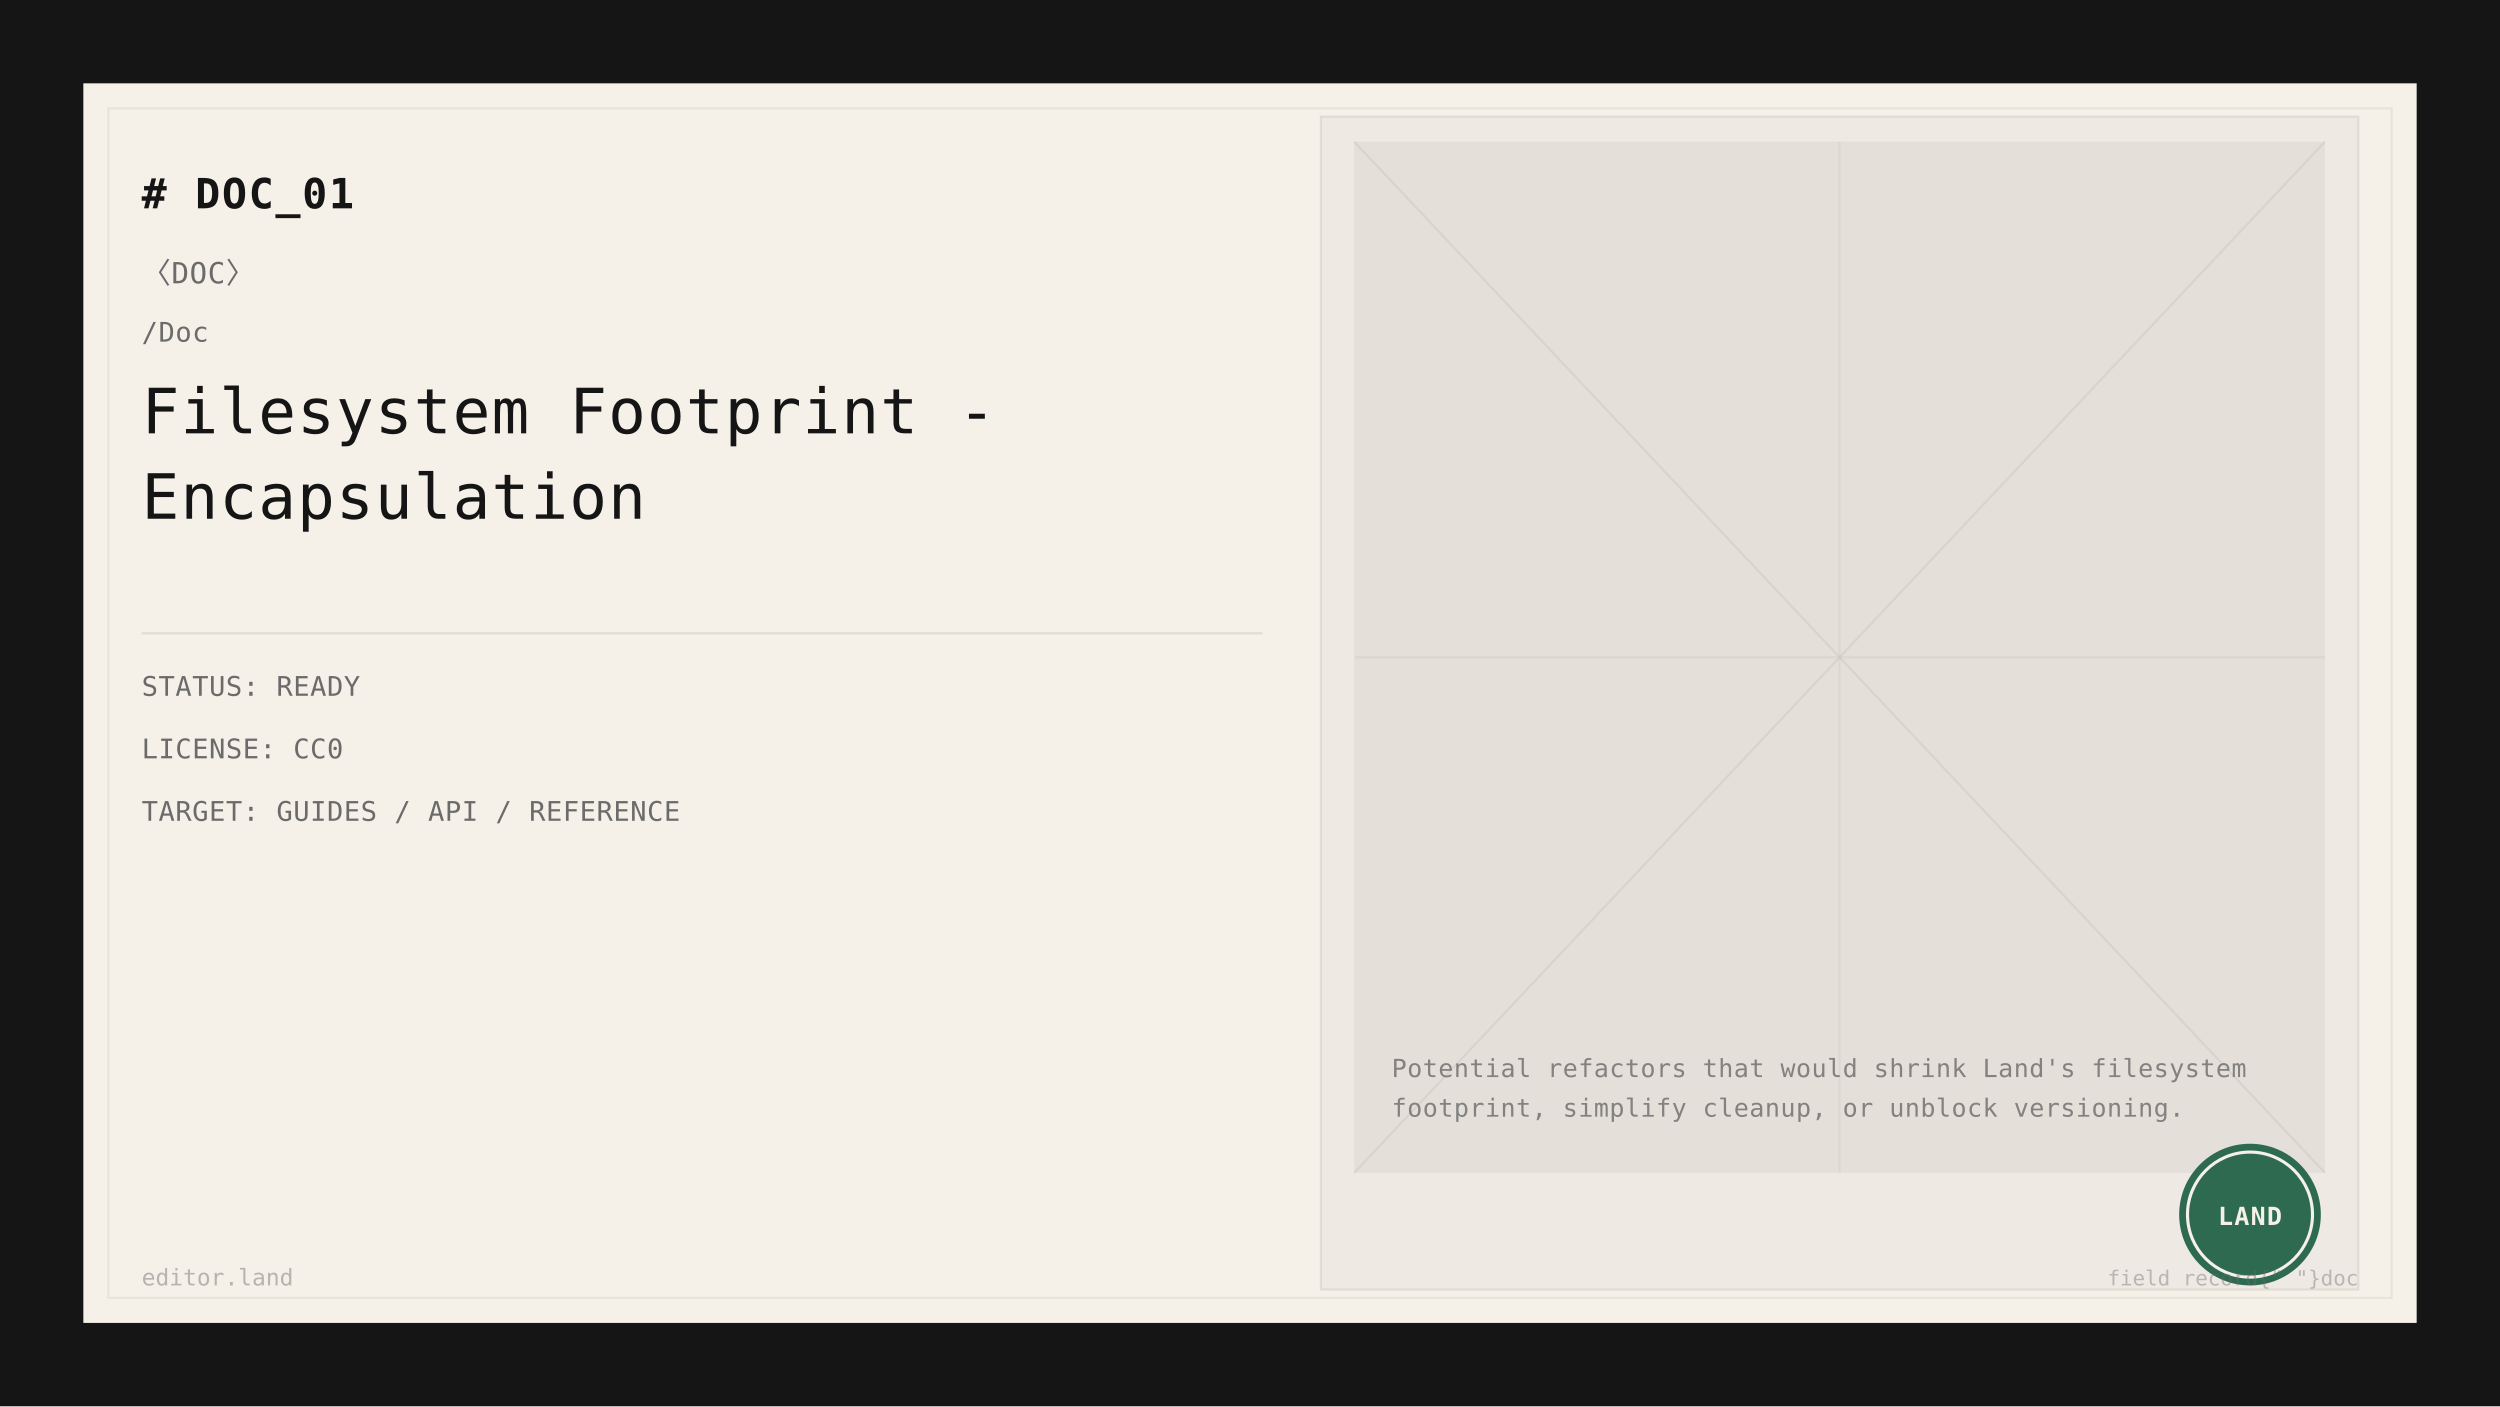
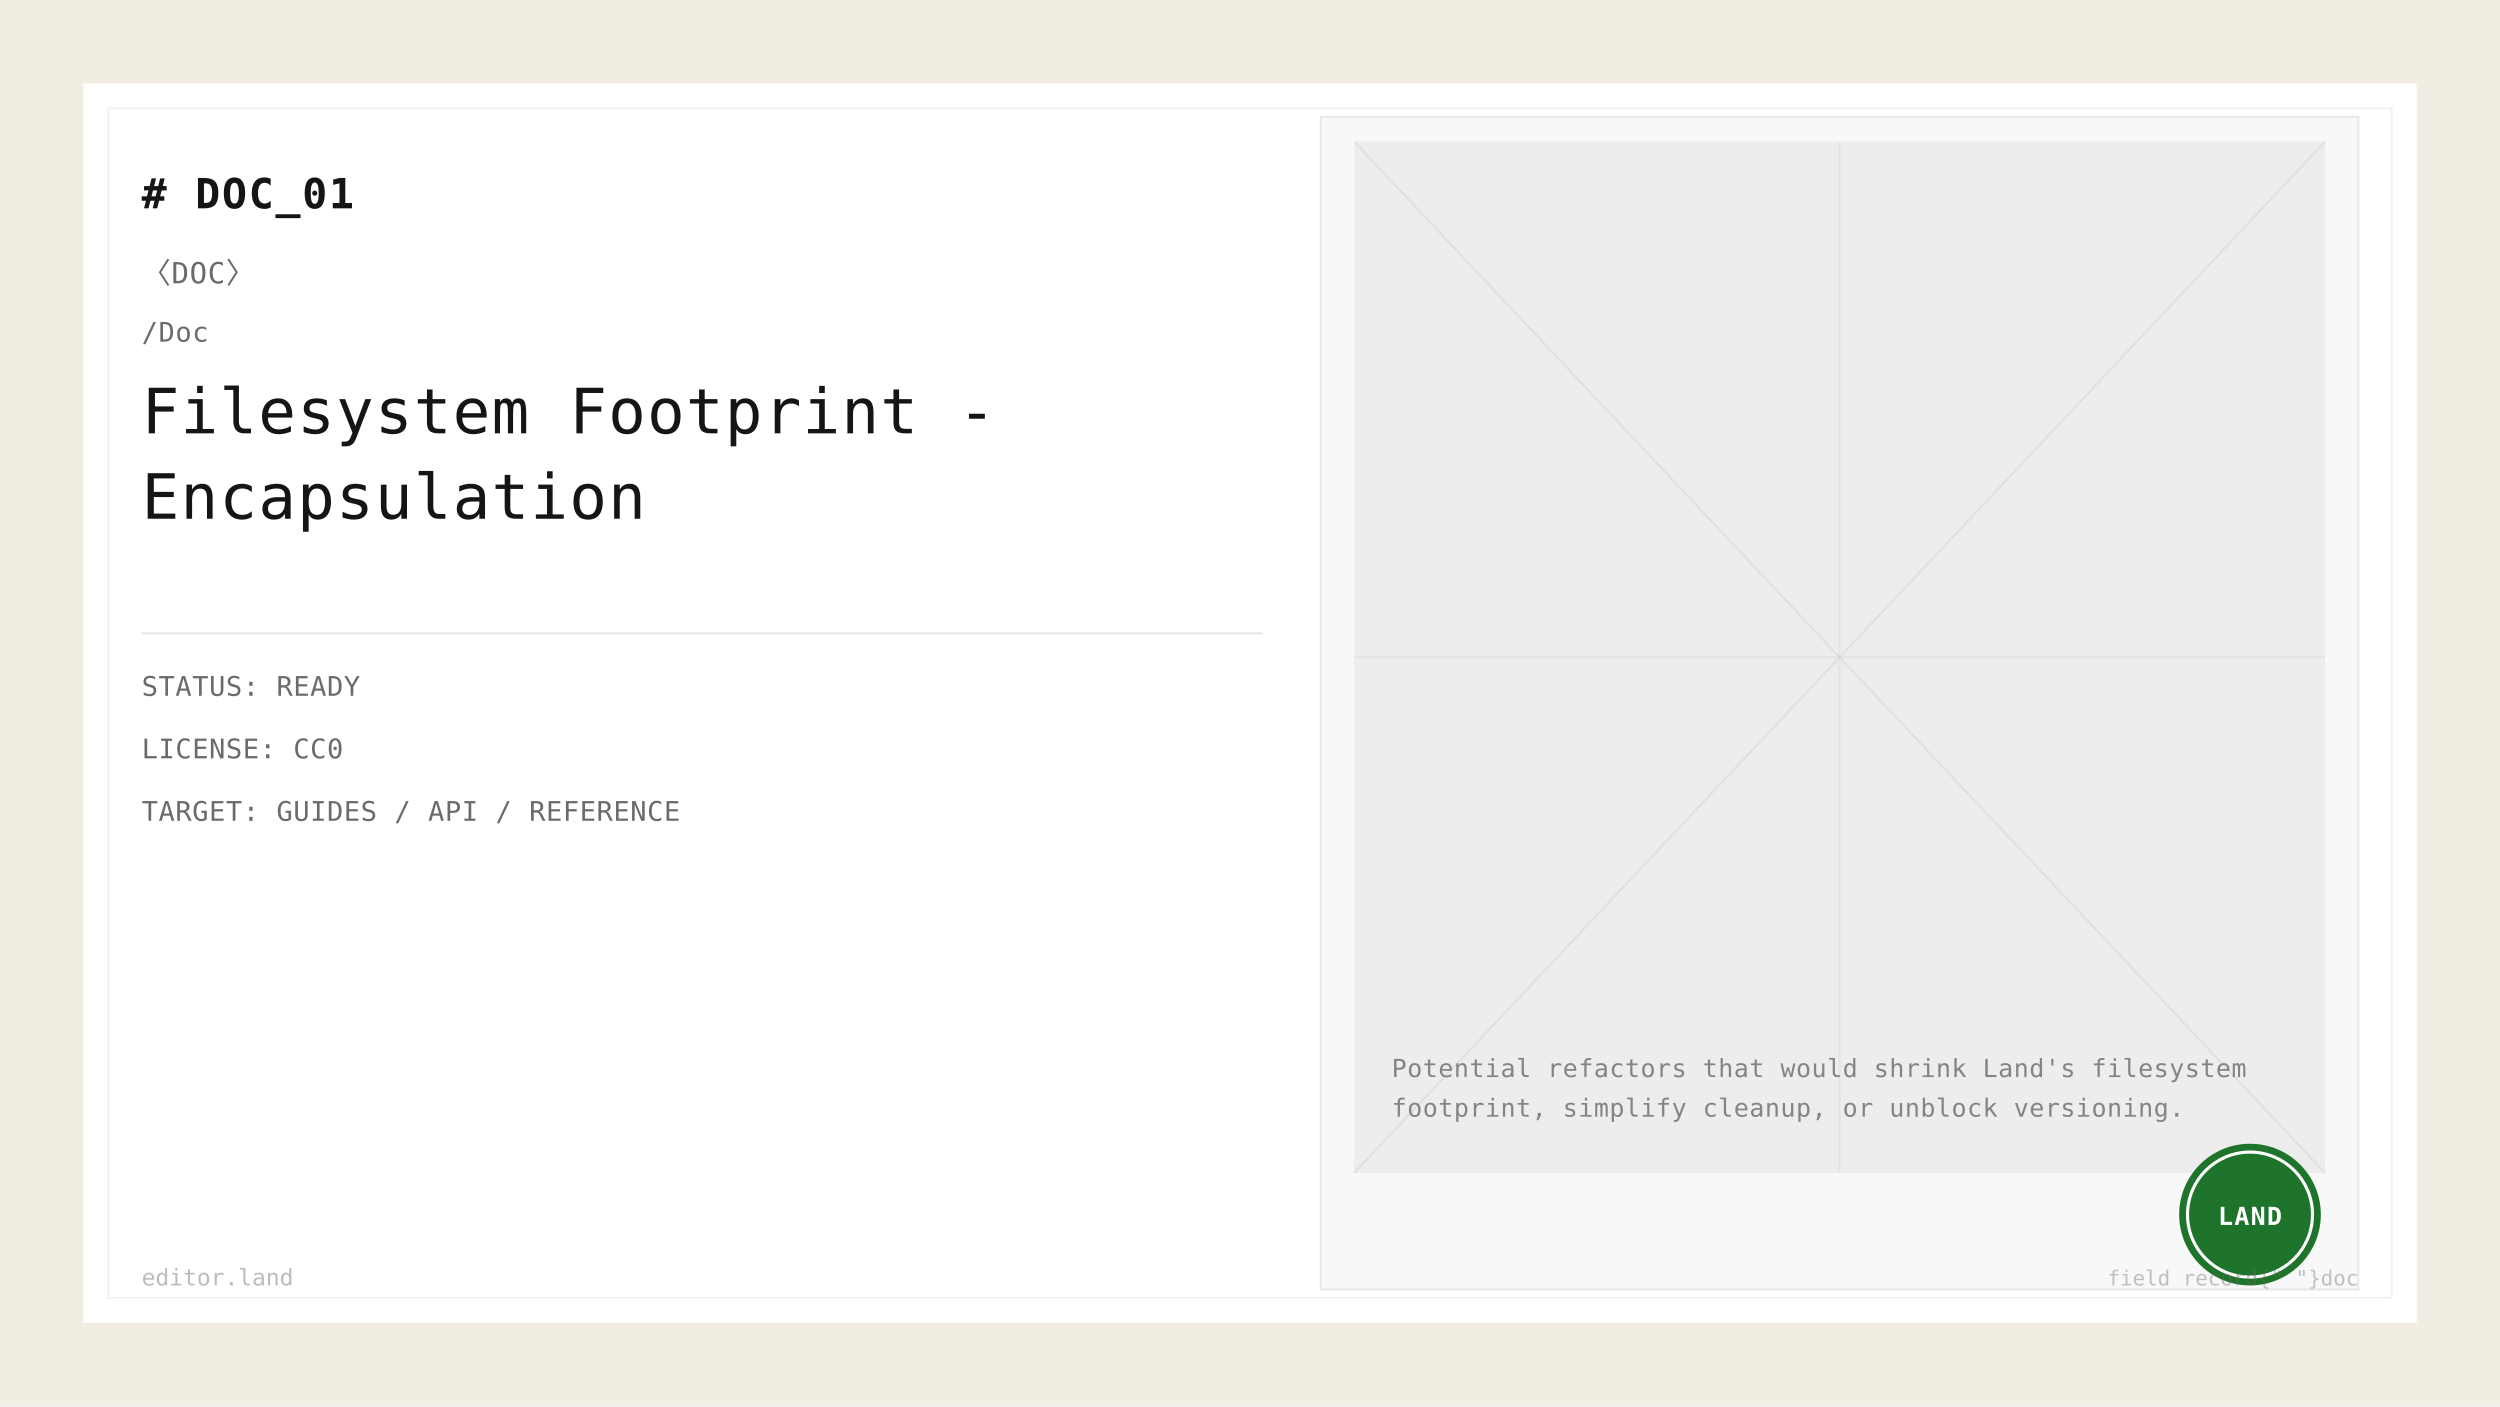
<svg xmlns="http://www.w3.org/2000/svg" width="1200" height="675" viewBox="0 0 1200 675">
-   <path fill="#151515" d="M0 0h1200v675H0z" />
-   <path fill="#f5f0e8" d="M40 40h1120v595H40z" />
+   <path fill="#f2ede3" d="M0 0h1200v675H0z" />
+   <path fill="#fff" d="M40 40h1120v595H40z" />
  <path fill="none" stroke="#151515" stroke-opacity=".06" d="M52 52h1096v571H52z" />
  <text x="68" y="100" fill="#151515" font-family="'JetBrains Mono', 'SF Mono', 'Fira Code', monospace" font-size="20" font-weight="600" letter-spacing=".04em"># DOC_01</text>
  <text x="68" y="136" fill="#6b6b6b" font-family="'JetBrains Mono', 'SF Mono', 'Fira Code', monospace" font-size="14" font-weight="400" letter-spacing=".02em">〈DOC〉</text>
  <text x="68" y="164" fill="#6b6b6b" font-family="'JetBrains Mono', 'SF Mono', 'Fira Code', monospace" font-size="13" font-weight="400" letter-spacing=".02em">/Doc</text>
  <text x="68" y="208" fill="#151515" font-family="'JetBrains Mono', 'SF Mono', 'Fira Code', monospace" font-size="30" font-weight="500" letter-spacing=".02em">Filesystem Footprint -</text>
  <text x="68" y="249" fill="#151515" font-family="'JetBrains Mono', 'SF Mono', 'Fira Code', monospace" font-size="30" font-weight="500" letter-spacing=".02em">Encapsulation</text>
  <path stroke="#151515" stroke-opacity=".1" d="M68 304h538" />
  <text x="68" y="334" fill="#6b6b6b" font-family="'JetBrains Mono', 'SF Mono', 'Fira Code', monospace" font-size="13" font-weight="400" letter-spacing=".02em">STATUS: READY</text>
  <text x="68" y="364" fill="#6b6b6b" font-family="'JetBrains Mono', 'SF Mono', 'Fira Code', monospace" font-size="13" font-weight="400" letter-spacing=".02em">LICENSE: CC0</text>
  <text x="68" y="394" fill="#6b6b6b" font-family="'JetBrains Mono', 'SF Mono', 'Fira Code', monospace" font-size="13" font-weight="400" letter-spacing=".02em">TARGET: GUIDES / API / REFERENCE</text>
  <path fill="#151515" fill-opacity=".03" d="M634 56h498v563H634z" />
  <path fill="none" stroke="#151515" stroke-opacity=".08" d="M634 56h498v563H634z" />
  <path fill="#151515" fill-opacity=".05" d="M650 68h466v495H650z" />
  <path stroke="#151515" stroke-opacity=".06" d="m650 68 466 495m0-495L650 563" />
  <path stroke="#151515" stroke-opacity=".04" d="M883 68v495M650 315.5h466" />
  <text x="668" y="517" fill="#6b6b6b" fill-opacity=".8" font-family="'JetBrains Mono', 'SF Mono', 'Fira Code', monospace" font-size="12" font-weight="400" letter-spacing=".02em">Potential refactors that would shrink Land's filesystem</text>
  <text x="668" y="536" fill="#6b6b6b" fill-opacity=".8" font-family="'JetBrains Mono', 'SF Mono', 'Fira Code', monospace" font-size="12" font-weight="400" letter-spacing=".02em">footprint, simplify cleanup, or unblock versioning.</text>
-   <circle cx="1080" cy="583" r="34" fill="#2d6a4f" />
-   <circle cx="1080" cy="583" r="30" fill="none" stroke="#f5f0e8" stroke-width="1.5" />
-   <text x="1080" y="588" fill="#f5f0e8" font-family="'JetBrains Mono', 'SF Mono', 'Fira Code', monospace" font-size="12" font-weight="600" letter-spacing=".05em" text-anchor="middle">LAND</text>
+   <circle cx="1080" cy="583" r="34" fill="#1e742a" />
+   <circle cx="1080" cy="583" r="30" fill="none" stroke="#fff" stroke-width="1.5" />
+   <text x="1080" y="588" fill="#fff" font-family="'JetBrains Mono', 'SF Mono', 'Fira Code', monospace" font-size="12" font-weight="600" letter-spacing=".05em" text-anchor="middle">LAND</text>
  <text x="68" y="617" fill="#6b6b6b" fill-opacity=".45" font-family="'JetBrains Mono', 'SF Mono', 'Fira Code', monospace" font-size="11" font-weight="400">editor.land</text>
  <text x="1132" y="617" fill="#6b6b6b" fill-opacity=".4" font-family="'JetBrains Mono', 'SF Mono', 'Fira Code', monospace" font-size="10" font-weight="400" text-anchor="end">field record{" "}doc</text>
</svg>
